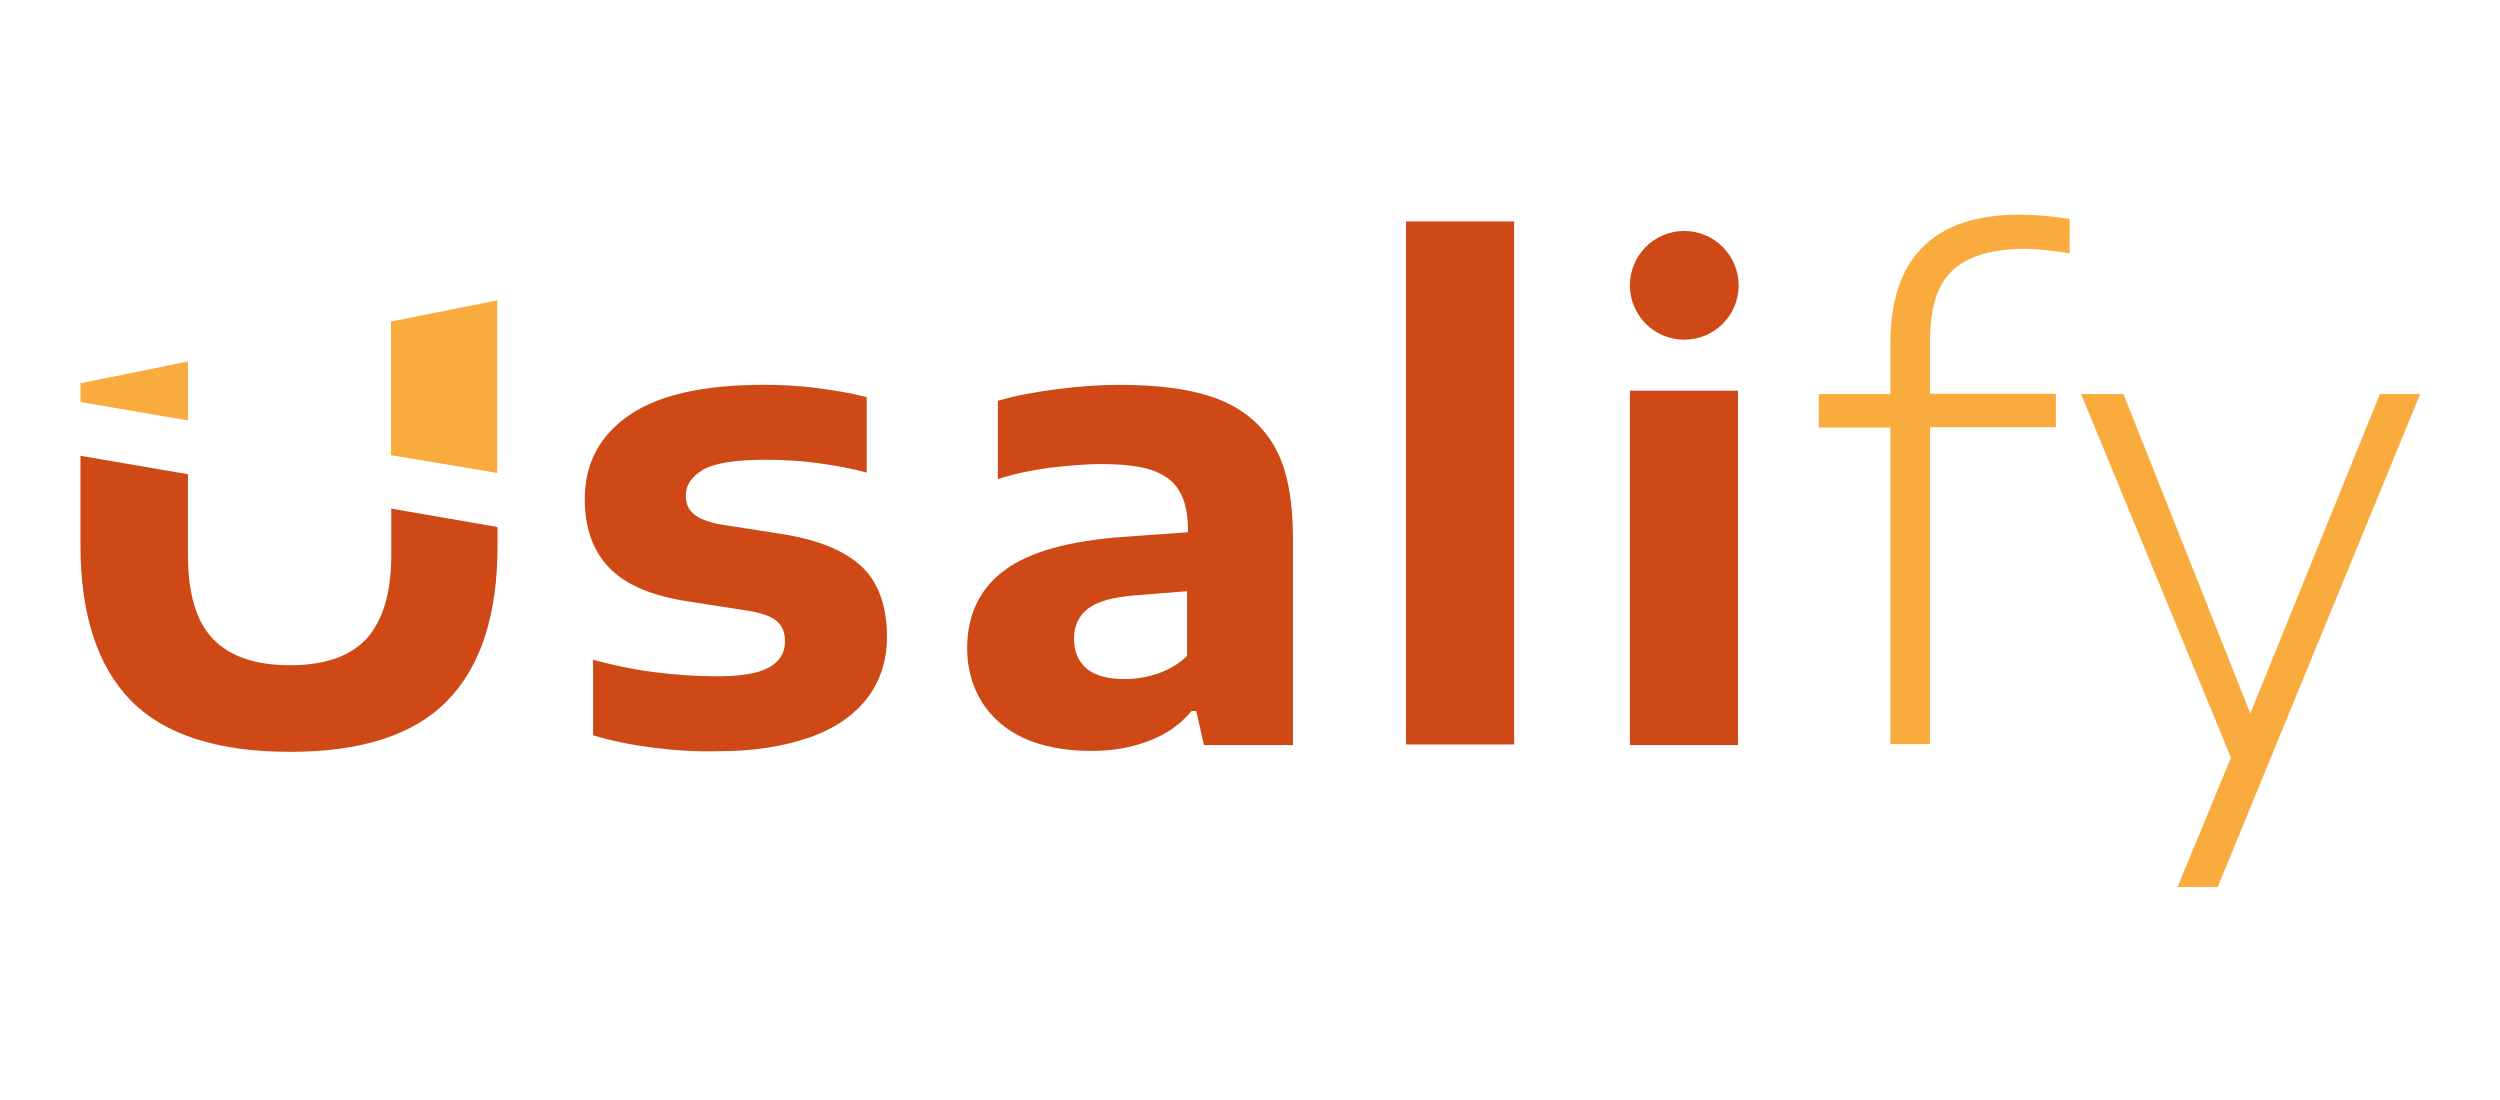
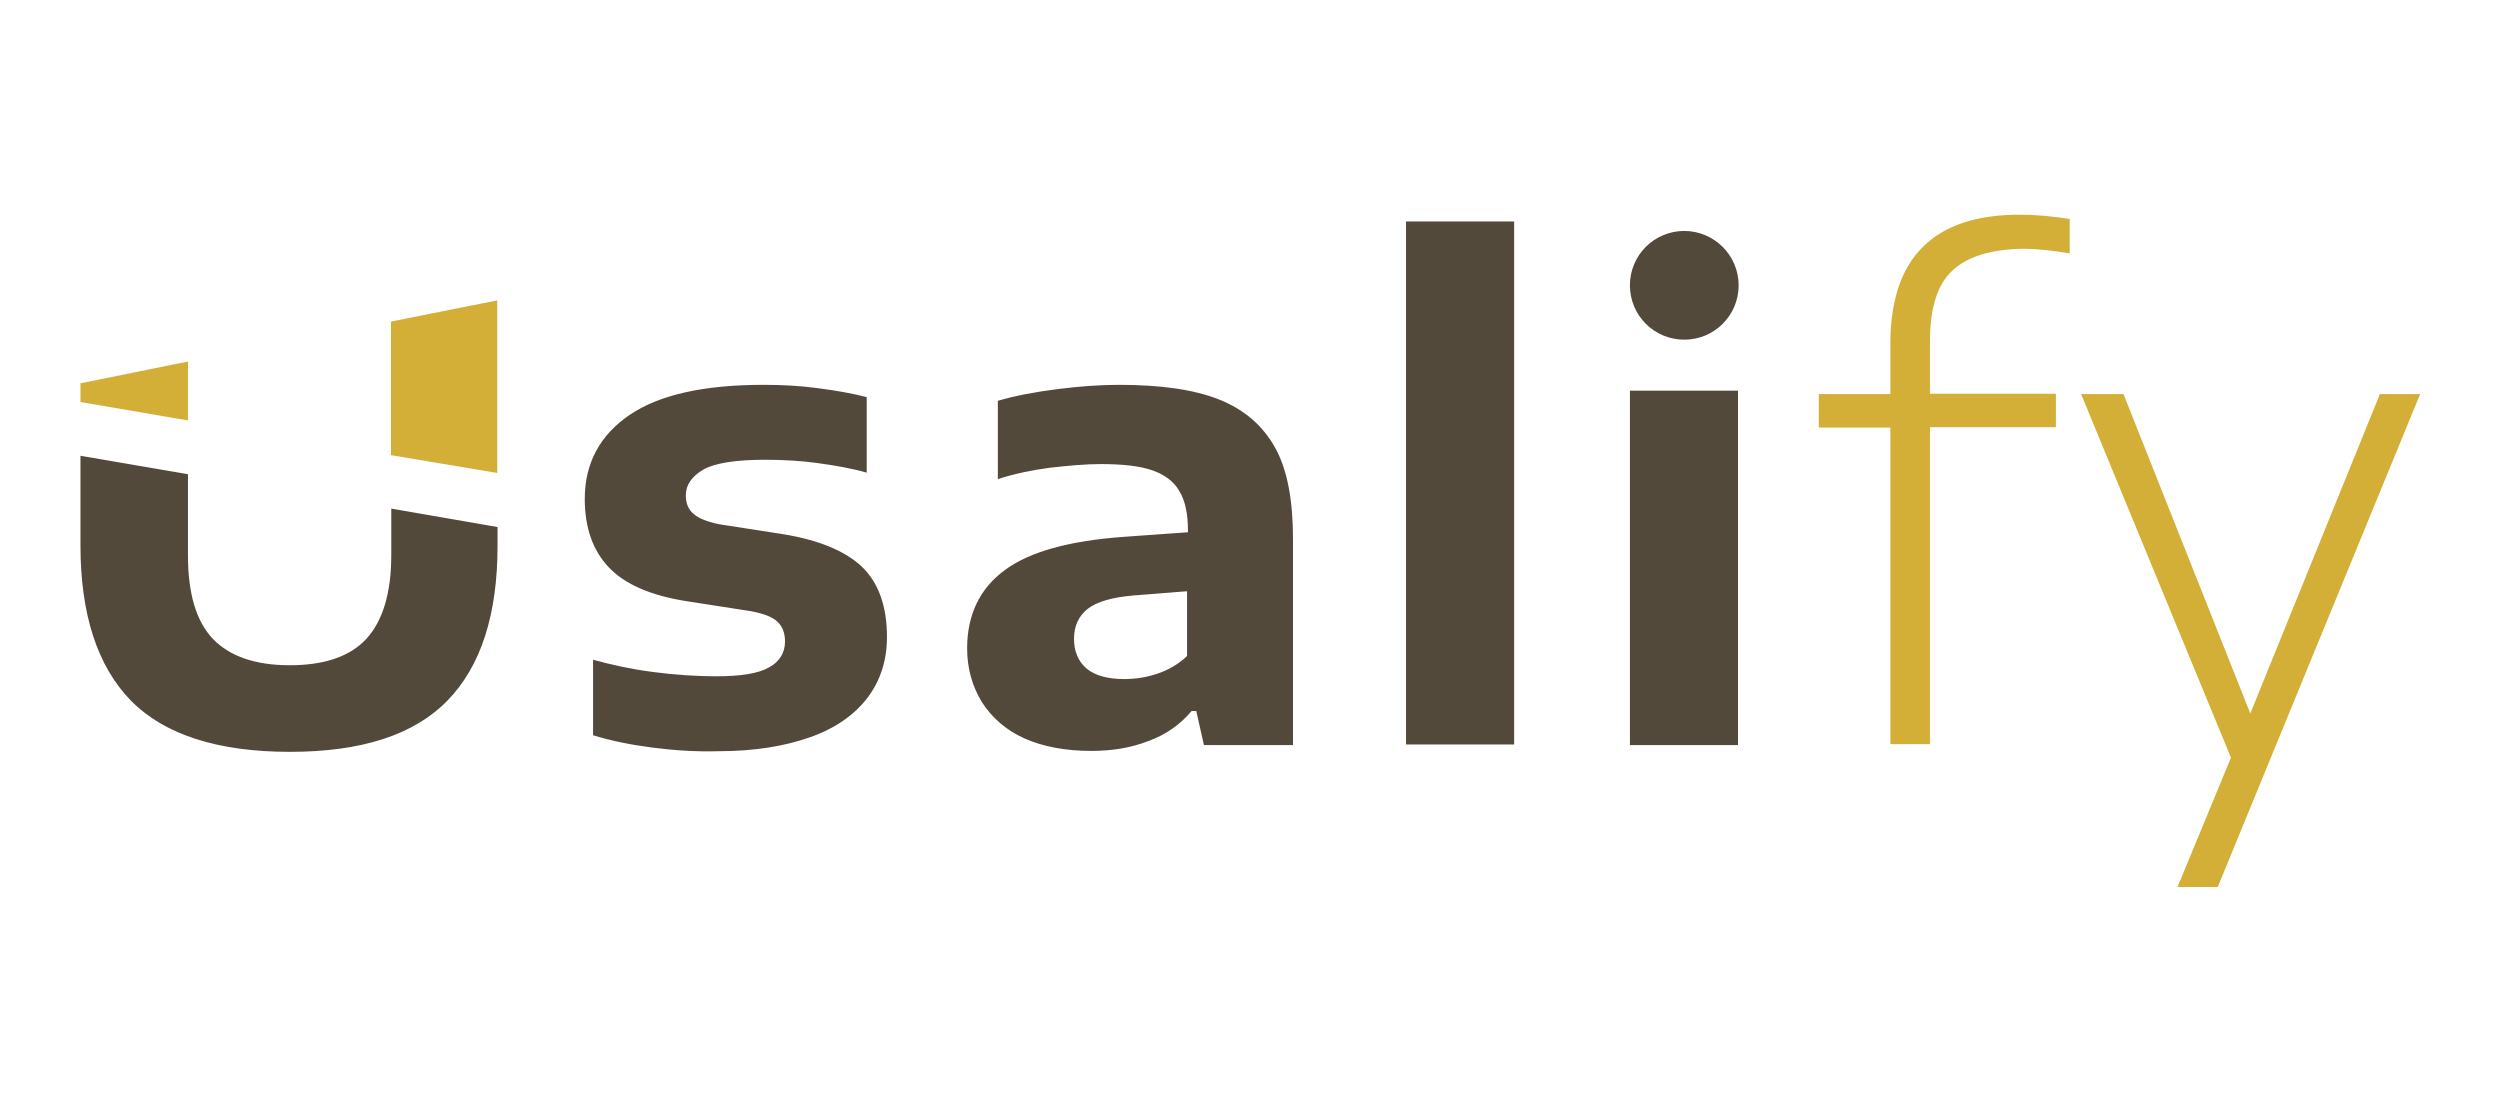
<svg xmlns="http://www.w3.org/2000/svg" viewBox="0 0 814 358">
-   <path fill="#f9ac3d" d="M635.6 88.2c-4.9 4.6-7.2 12.3-7.2 23v17h41v10.9h-41v103.2h-12.9V139.2h-23.3v-10.9h23.3V112c0-28 14-42.1 42.1-42.1 5.2 0 10.6.5 16.3 1.4v11.2c-5.4-.9-10.4-1.5-15.5-1.5-10.3.2-18 2.6-22.8 7.2zm139.3 40.1l-42.2 104-41.3-104h-13.8l48.8 118.4-17.4 42.1h13.1L788 128.3h-13.1zM61.2 136.9l-35-6v-6.1l35-7.1v19.2zm100.7-39.1l-34.6 6.9v43.5l34.6 5.8V97.8z" />
-   <path fill="#cf4917" d="M127.4 165.6v15.2c0 12.3-2.8 21.4-8.1 27.2-5.4 5.8-13.7 8.6-25 8.6-11.2 0-19.5-2.9-25-8.6-5.4-5.7-8.1-14.7-8.1-27.2v-26.4l-35-6v29.2c0 22.4 5.5 39.3 16.4 50.5 10.9 11.1 28.3 16.7 51.8 16.7 23.3 0 40.4-5.5 51.3-16.7 10.9-11.2 16.3-28 16.3-50.4v-6.1l-34.6-6zM280.5 184.4c5.5 5.2 8.3 12.9 8.3 23 0 7.7-2.2 14.4-6.5 20-4.3 5.5-10.4 9.8-18.7 12.7s-18.1 4.5-29.8 4.5c-7.4.2-14.6-.3-21.5-1.2s-13.4-2.2-19.2-4v-24.6c6.1 1.7 12.6 3.1 19.5 4 6.9.9 13.8 1.4 20.6 1.4 8 0 13.7-.9 17.2-2.9 3.4-1.8 5.2-4.8 5.2-8.4 0-2.8-.8-4.9-2.5-6.5s-4.5-2.6-8.6-3.4l-20.6-3.2c-11.8-1.8-20.4-5.5-25.7-11.1-5.2-5.5-7.8-12.9-7.8-22.3 0-11.5 4.9-20.7 14.6-27.3s24.3-9.8 43.6-9.8c6 0 12 .3 17.8 1.1 6 .8 11.2 1.7 15.8 2.9v24.6c-4.8-1.4-10.1-2.3-15.8-3.1-5.8-.8-11.5-1.1-17.4-1.1-9.5 0-16.3 1.1-20 3.2-3.7 2.2-5.7 4.9-5.7 8.4 0 2.5.8 4.6 2.5 6 1.7 1.5 4.5 2.6 8.4 3.4l20.6 3.2c11.7 1.9 20.2 5.4 25.7 10.5zm134.7-38.6c4 7.2 5.8 17.2 5.8 29.8v67h-29l-2.5-11.1H388c-3.8 4.5-8.4 7.7-14.1 9.8-5.7 2.2-11.8 3.2-18.6 3.2-8.4 0-15.8-1.4-21.8-4.1s-10.6-6.8-13.8-11.8c-3.1-5.1-4.8-10.9-4.8-17.5 0-10.9 4.1-19.5 12.3-25.5 8.1-6 21-9.5 38.6-10.8l21-1.5v-.5c0-5.5-.9-9.8-2.8-12.9-1.8-3.2-4.9-5.4-8.9-6.8-4.1-1.4-9.7-2-16.7-2-4.9 0-10.4.5-16.6 1.2-6 .8-11.7 2-16.9 3.7v-25.5c5.8-1.7 12.3-2.9 19.4-3.8s13.7-1.4 20-1.4c13.5 0 24.4 1.5 32.7 4.8 8.2 3.3 14.2 8.5 18.2 15.7zm-28.6 46.7l-17.7 1.4c-6.8.6-11.7 2-14.7 4.3-2.9 2.3-4.5 5.5-4.5 9.8 0 4.1 1.4 7.4 4.1 9.7 2.8 2.3 6.9 3.4 12.3 3.4 3.7 0 7.4-.6 10.9-1.8 3.5-1.2 6.8-3.1 9.5-5.7v-21.1zm71.2 49.9H493V72.1h-35.2v170.3zm72.9.2h35.2V127.2h-35.2v115.4zm17.7-167.4c-9.8 0-17.7 7.9-17.7 17.7s7.9 17.7 17.7 17.7 17.7-7.9 17.7-17.7-8-17.7-17.7-17.7z" />
+   <path fill="#d4af37" d="M635.6 88.2c-4.9 4.6-7.2 12.3-7.2 23v17h41v10.9h-41v103.2h-12.9V139.2h-23.3v-10.9h23.3V112c0-28 14-42.1 42.1-42.1 5.2 0 10.6.5 16.3 1.4v11.2c-5.4-.9-10.4-1.5-15.5-1.5-10.3.2-18 2.6-22.8 7.2zm139.3 40.1l-42.2 104-41.3-104h-13.8l48.8 118.4-17.4 42.1h13.1L788 128.3h-13.1zM61.2 136.9l-35-6v-6.1l35-7.1v19.2zm100.7-39.1l-34.6 6.9v43.5l34.6 5.8V97.8z" />
+   <path fill="#52493a" d="M127.4 165.6v15.2c0 12.3-2.8 21.4-8.1 27.2-5.4 5.8-13.7 8.6-25 8.6-11.2 0-19.5-2.9-25-8.6-5.4-5.7-8.1-14.7-8.1-27.2v-26.4l-35-6v29.2c0 22.4 5.5 39.3 16.4 50.5 10.9 11.1 28.3 16.7 51.8 16.7 23.3 0 40.4-5.5 51.3-16.7 10.9-11.2 16.3-28 16.3-50.4v-6.1l-34.6-6zM280.5 184.4c5.5 5.2 8.3 12.9 8.3 23 0 7.7-2.2 14.4-6.5 20-4.3 5.5-10.4 9.8-18.7 12.7s-18.1 4.5-29.8 4.5c-7.4.2-14.6-.3-21.5-1.2s-13.4-2.2-19.2-4v-24.6c6.1 1.7 12.6 3.1 19.5 4 6.9.9 13.8 1.4 20.6 1.4 8 0 13.7-.9 17.2-2.9 3.4-1.8 5.2-4.8 5.2-8.4 0-2.8-.8-4.9-2.5-6.5s-4.5-2.6-8.6-3.4l-20.6-3.2c-11.8-1.8-20.4-5.5-25.7-11.1-5.2-5.5-7.8-12.9-7.8-22.3 0-11.5 4.9-20.7 14.6-27.3s24.3-9.8 43.6-9.8c6 0 12 .3 17.8 1.1 6 .8 11.2 1.7 15.8 2.9v24.6c-4.8-1.4-10.1-2.3-15.8-3.1-5.8-.8-11.5-1.1-17.4-1.1-9.5 0-16.3 1.1-20 3.2-3.7 2.2-5.7 4.9-5.7 8.4 0 2.5.8 4.6 2.5 6 1.7 1.5 4.5 2.6 8.4 3.4l20.6 3.2c11.7 1.9 20.2 5.4 25.7 10.5zm134.7-38.6c4 7.2 5.8 17.2 5.8 29.8v67h-29l-2.5-11.1H388c-3.8 4.5-8.4 7.7-14.1 9.8-5.7 2.2-11.8 3.2-18.6 3.2-8.4 0-15.8-1.4-21.8-4.1s-10.6-6.8-13.8-11.8c-3.1-5.1-4.8-10.9-4.8-17.5 0-10.9 4.1-19.5 12.3-25.5 8.1-6 21-9.5 38.6-10.8l21-1.5v-.5c0-5.5-.9-9.8-2.8-12.9-1.8-3.2-4.9-5.4-8.9-6.8-4.1-1.4-9.7-2-16.7-2-4.9 0-10.4.5-16.6 1.2-6 .8-11.7 2-16.9 3.7v-25.5c5.8-1.7 12.3-2.9 19.4-3.8s13.7-1.4 20-1.4c13.5 0 24.4 1.5 32.7 4.8 8.2 3.3 14.2 8.5 18.2 15.7zm-28.6 46.7l-17.7 1.4c-6.8.6-11.7 2-14.7 4.3-2.9 2.3-4.5 5.5-4.5 9.8 0 4.1 1.4 7.4 4.1 9.7 2.8 2.3 6.9 3.4 12.3 3.4 3.7 0 7.4-.6 10.9-1.8 3.5-1.2 6.8-3.1 9.5-5.7v-21.1zm71.2 49.9H493V72.1h-35.2v170.3zm72.9.2h35.2V127.2h-35.2v115.4zm17.7-167.4c-9.8 0-17.7 7.9-17.7 17.7s7.9 17.7 17.7 17.7 17.7-7.9 17.7-17.7-8-17.7-17.7-17.7z" />
</svg>
